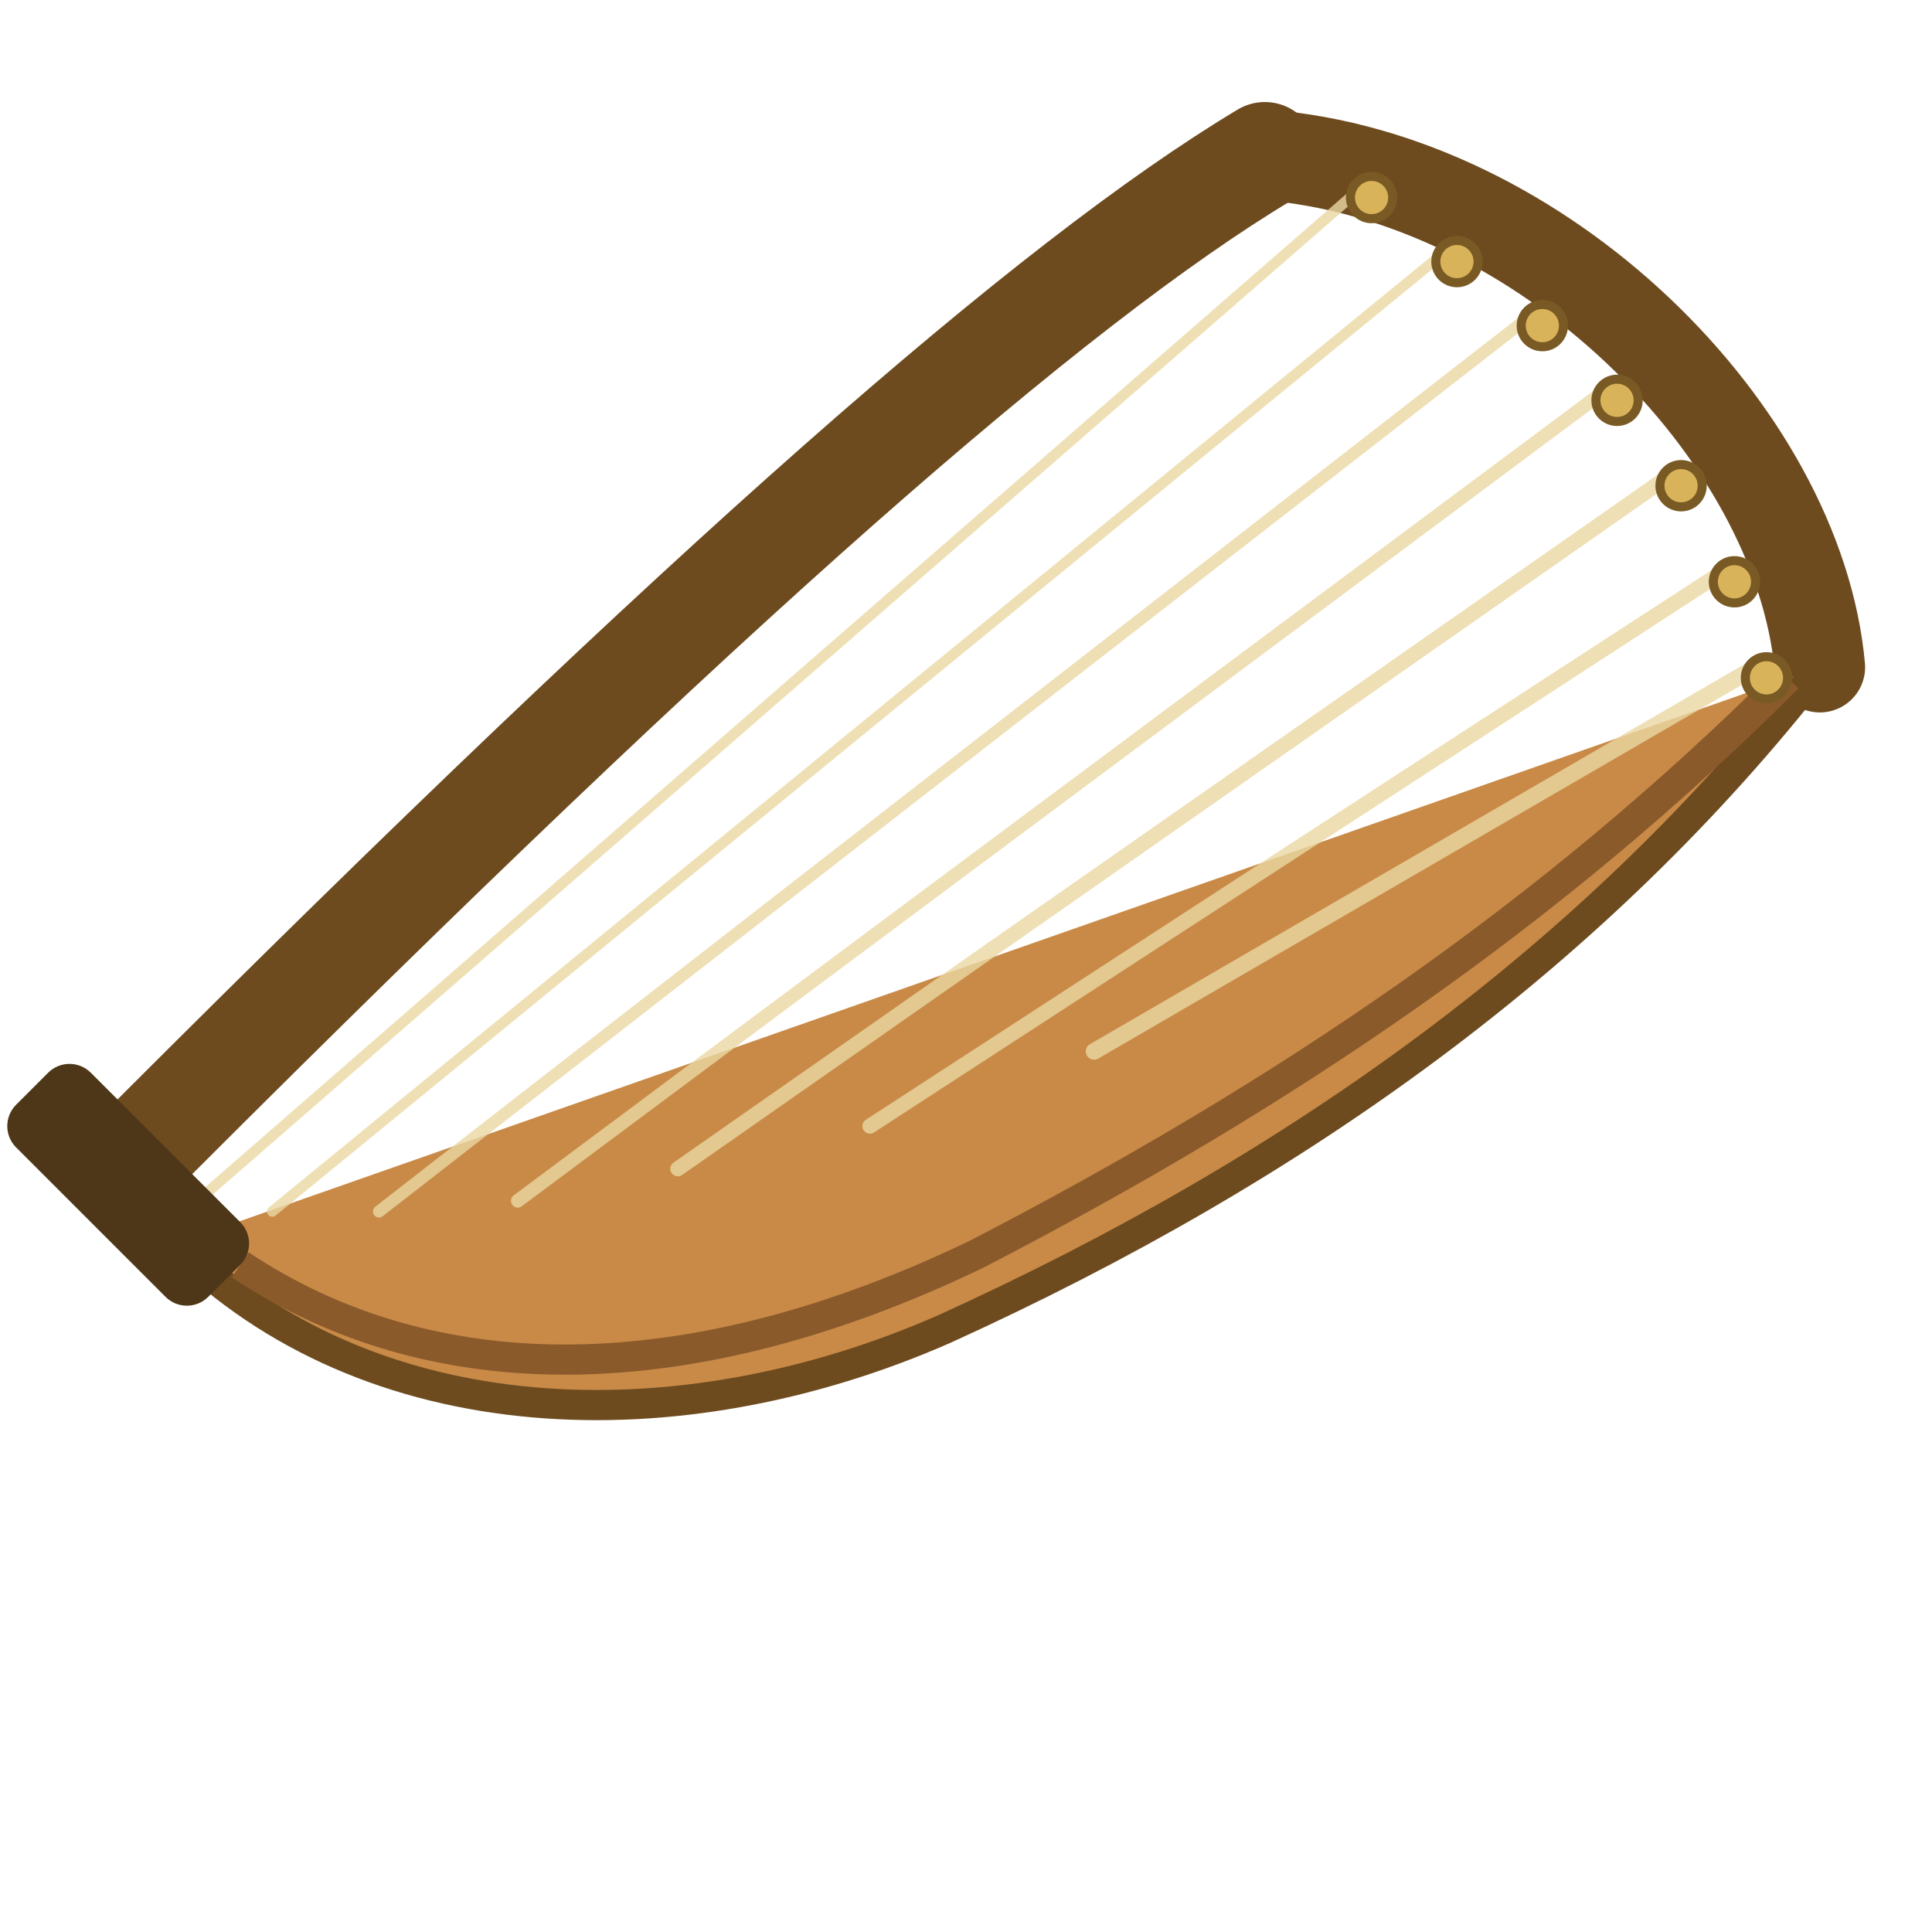
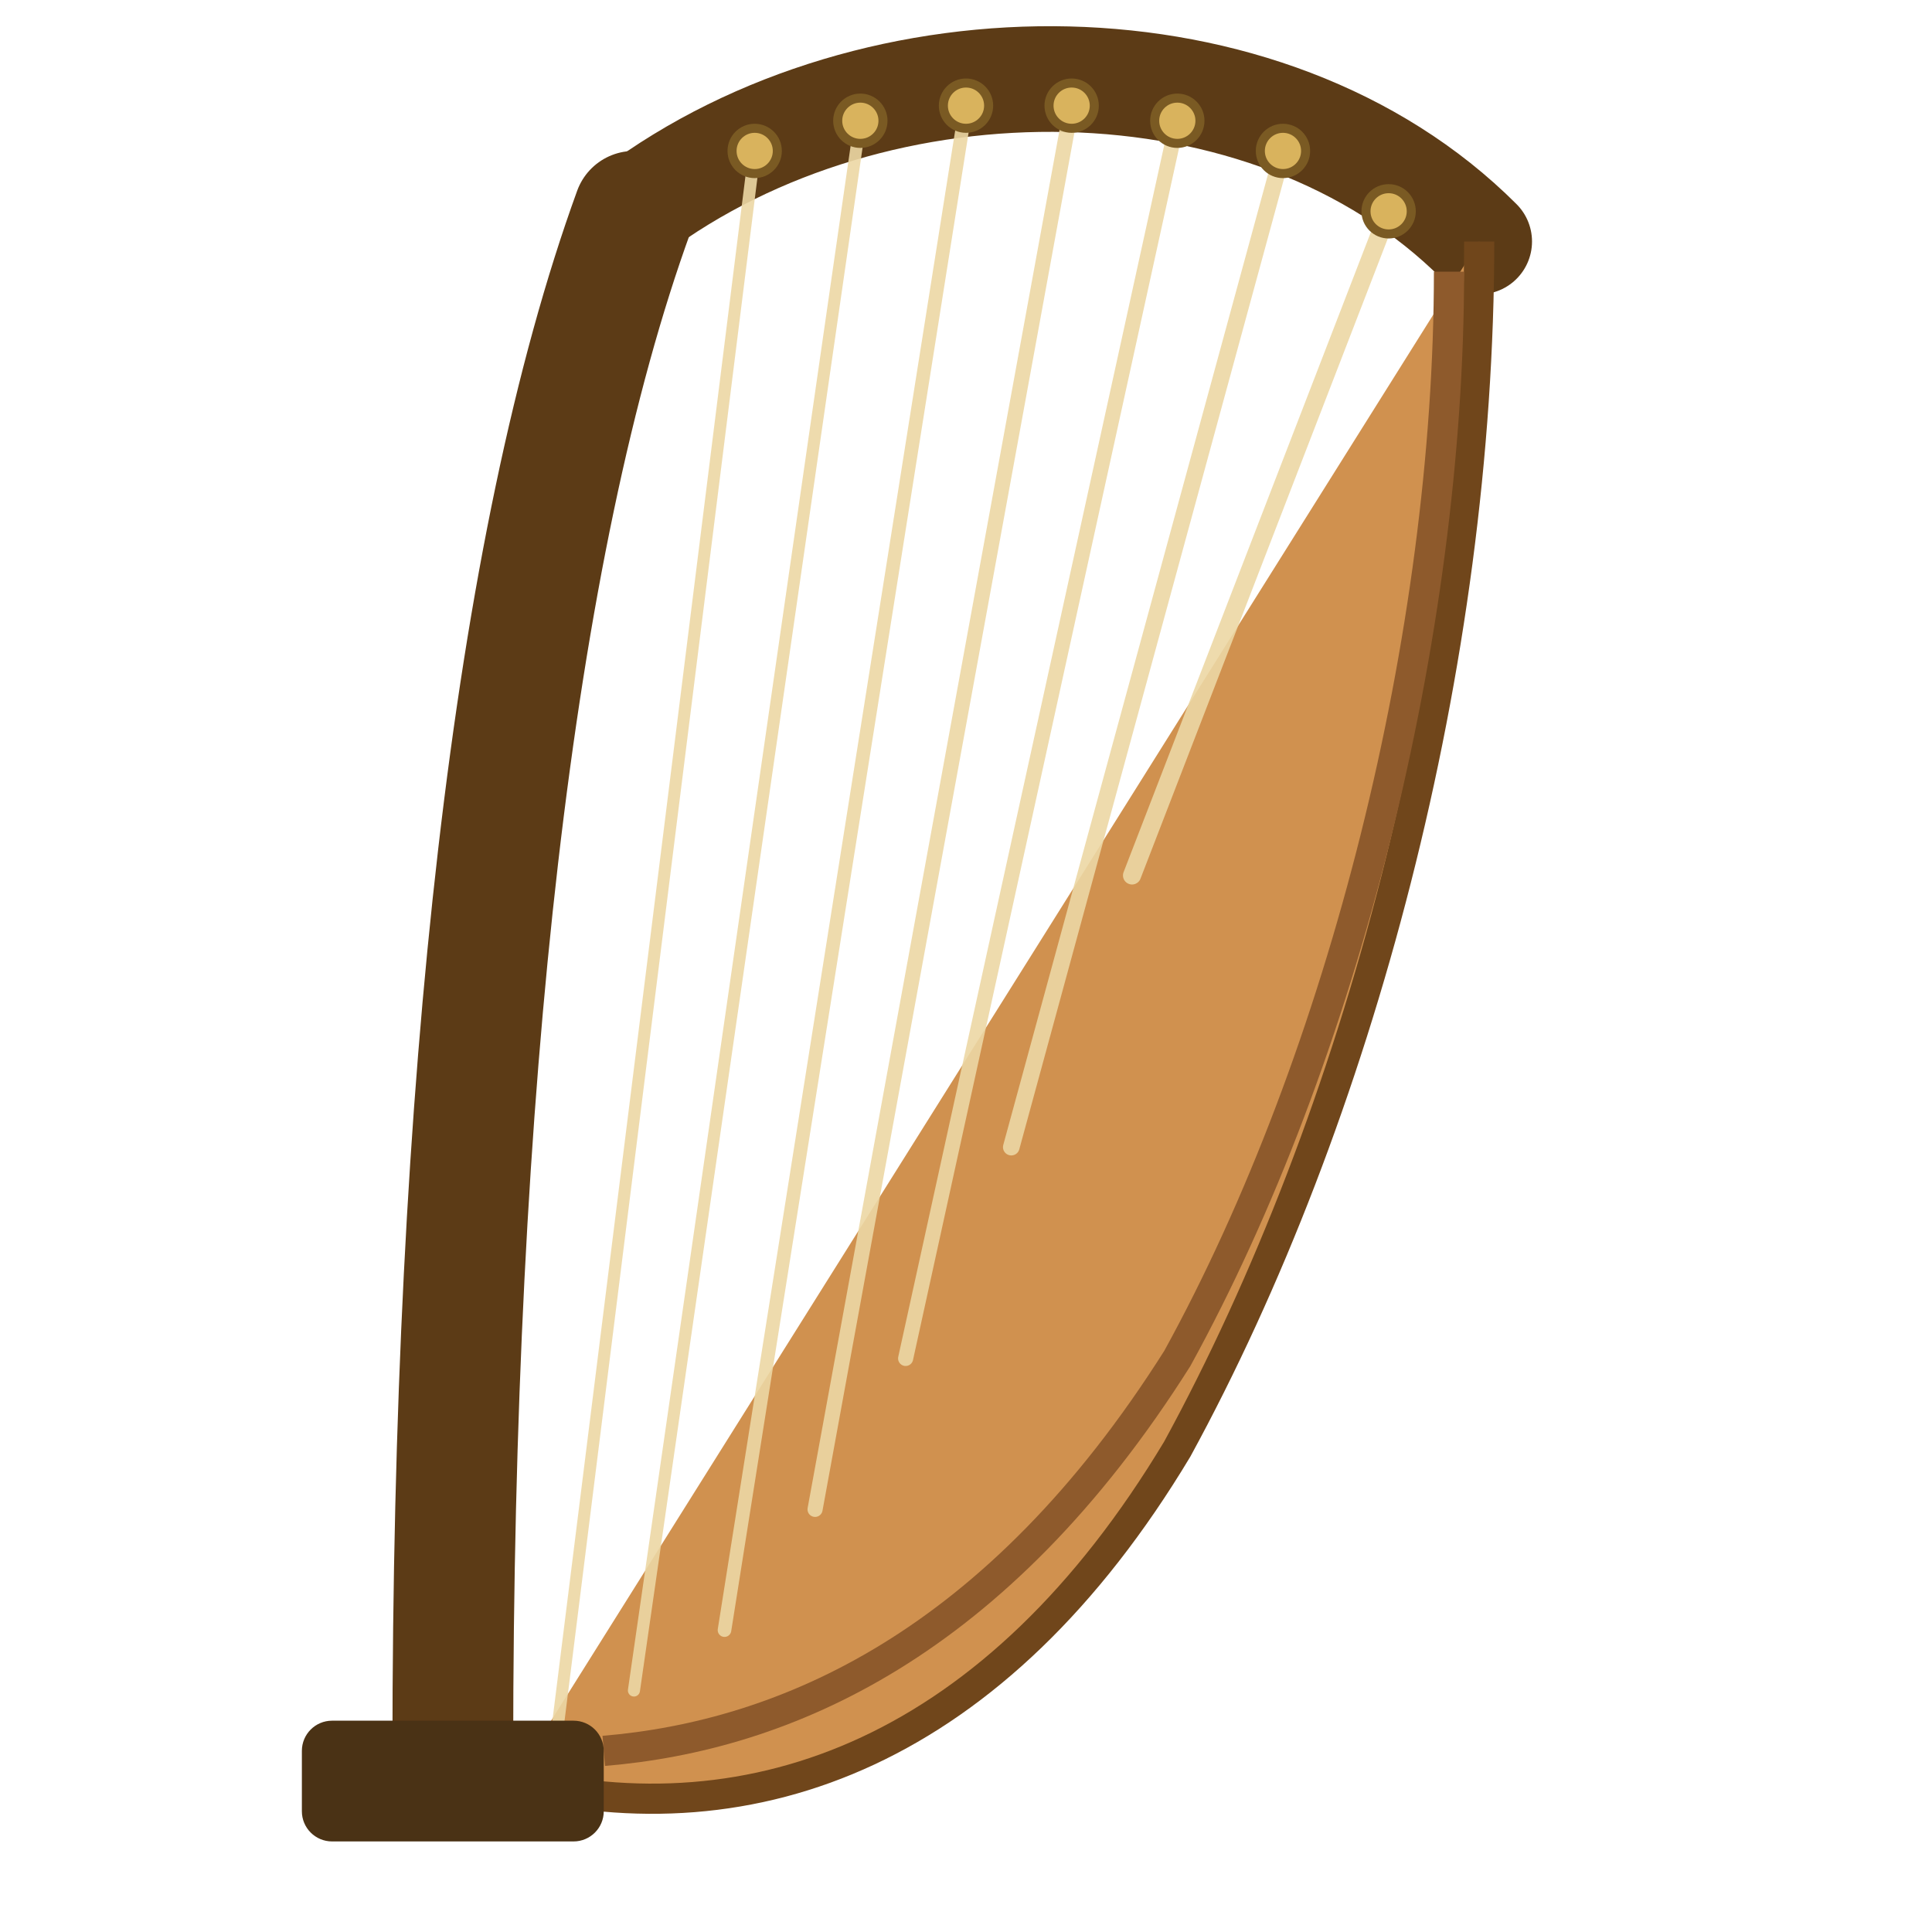
<svg xmlns="http://www.w3.org/2000/svg" viewBox="0 0 128 128" width="128" height="128">
-   <g transform="rotate(45, 64, 64)">
-     <path d="M34 110 C34 58, 36 28, 40 12" fill="none" stroke="#6D4B1F" stroke-width="7" stroke-linecap="round" />
-     <path d="M40 12 C54 0, 78 0, 90 10" fill="none" stroke="#6D4B1F" stroke-width="6" stroke-linecap="round" />
-     <path d="M90 10 C93 34, 89 58, 80 82 C73 100, 58 114, 40 114" fill="#C98A47" stroke="#6D4B1F" stroke-width="2" />
-     <path d="M89 12 C89 34, 85 55, 78 77 C71 97, 59 109, 44 112" fill="none" stroke="#8B5A2B" stroke-width="2" />
-     <g stroke="#EAD7A2" stroke-linecap="round" opacity="0.8">
-       <line x1="46" y1="10" x2="39" y2="111" stroke-width="0.7" />
-       <line x1="53" y1="8" x2="43" y2="108" stroke-width="0.7" />
-       <line x1="60" y1="7" x2="48" y2="103" stroke-width="0.8" />
-       <line x1="67" y1="7" x2="54" y2="96" stroke-width="0.9" />
-       <line x1="74" y1="8" x2="60" y2="87" stroke-width="1" />
-       <line x1="81" y1="10" x2="67" y2="76" stroke-width="1" />
-       <line x1="87" y1="13" x2="74" y2="62" stroke-width="1.1" />
-     </g>
-     <g fill="#D8B35A" stroke="#7A5A24" stroke-width="0.6">
-       <circle cx="47" cy="9" r="1.4" />
-       <circle cx="54" cy="8" r="1.4" />
-       <circle cx="61" cy="7" r="1.4" />
-       <circle cx="68" cy="7" r="1.4" />
-       <circle cx="75" cy="8" r="1.4" />
-       <circle cx="82" cy="10" r="1.4" />
-       <circle cx="88" cy="13" r="1.4" />
-     </g>
-     <rect x="26" y="110" width="18" height="7" rx="2" fill="#4E3718" />
+   <path d="M30 116 C30 72,34 36,42 14" fill="none" stroke="#5c3b16" stroke-width="8" stroke-linecap="round" />
+   <path d="M42 14 C58 2,84 2,98 16" fill="none" stroke="#5c3b16" stroke-width="7" stroke-linecap="round" />
+   <path d="M98 16 C98 44,90 74,78 96 C66 116,50 122,34 118" fill="#d0914f" stroke="#70461b" stroke-width="2" />
+   <path d="M96 18 C96 42,89 70,78 90 C66 109,52 115,40 116" fill="none" stroke="#8e5a2c" stroke-width="2" />
+   <g stroke="#ecd7a4" stroke-linecap="round" opacity="0.9">
+     <line x1="50" y1="10" x2="37" y2="114" stroke-width="0.8" />
+     <line x1="57" y1="8" x2="42" y2="112" stroke-width="0.8" />
+     <line x1="64" y1="7" x2="48" y2="108" stroke-width="0.9" />
+     <line x1="71" y1="7" x2="54" y2="100" stroke-width="1" />
+     <line x1="78" y1="8" x2="60" y2="90" stroke-width="1" />
+     <line x1="85" y1="10" x2="67" y2="76" stroke-width="1.1" />
+     <line x1="92" y1="14" x2="75" y2="58" stroke-width="1.2" />
  </g>
+   <g fill="#d9b35d" stroke="#7a5a23" stroke-width="0.6">
+     <circle cx="50" cy="10" r="1.5" />
+     <circle cx="57" cy="8" r="1.5" />
+     <circle cx="64" cy="7" r="1.5" />
+     <circle cx="71" cy="7" r="1.5" />
+     <circle cx="78" cy="8" r="1.5" />
+     <circle cx="85" cy="10" r="1.5" />
+     <circle cx="92" cy="14" r="1.5" />
+   </g>
+   <rect x="20" y="114" width="20" height="8" rx="2" fill="#4a3215" />
</svg>
